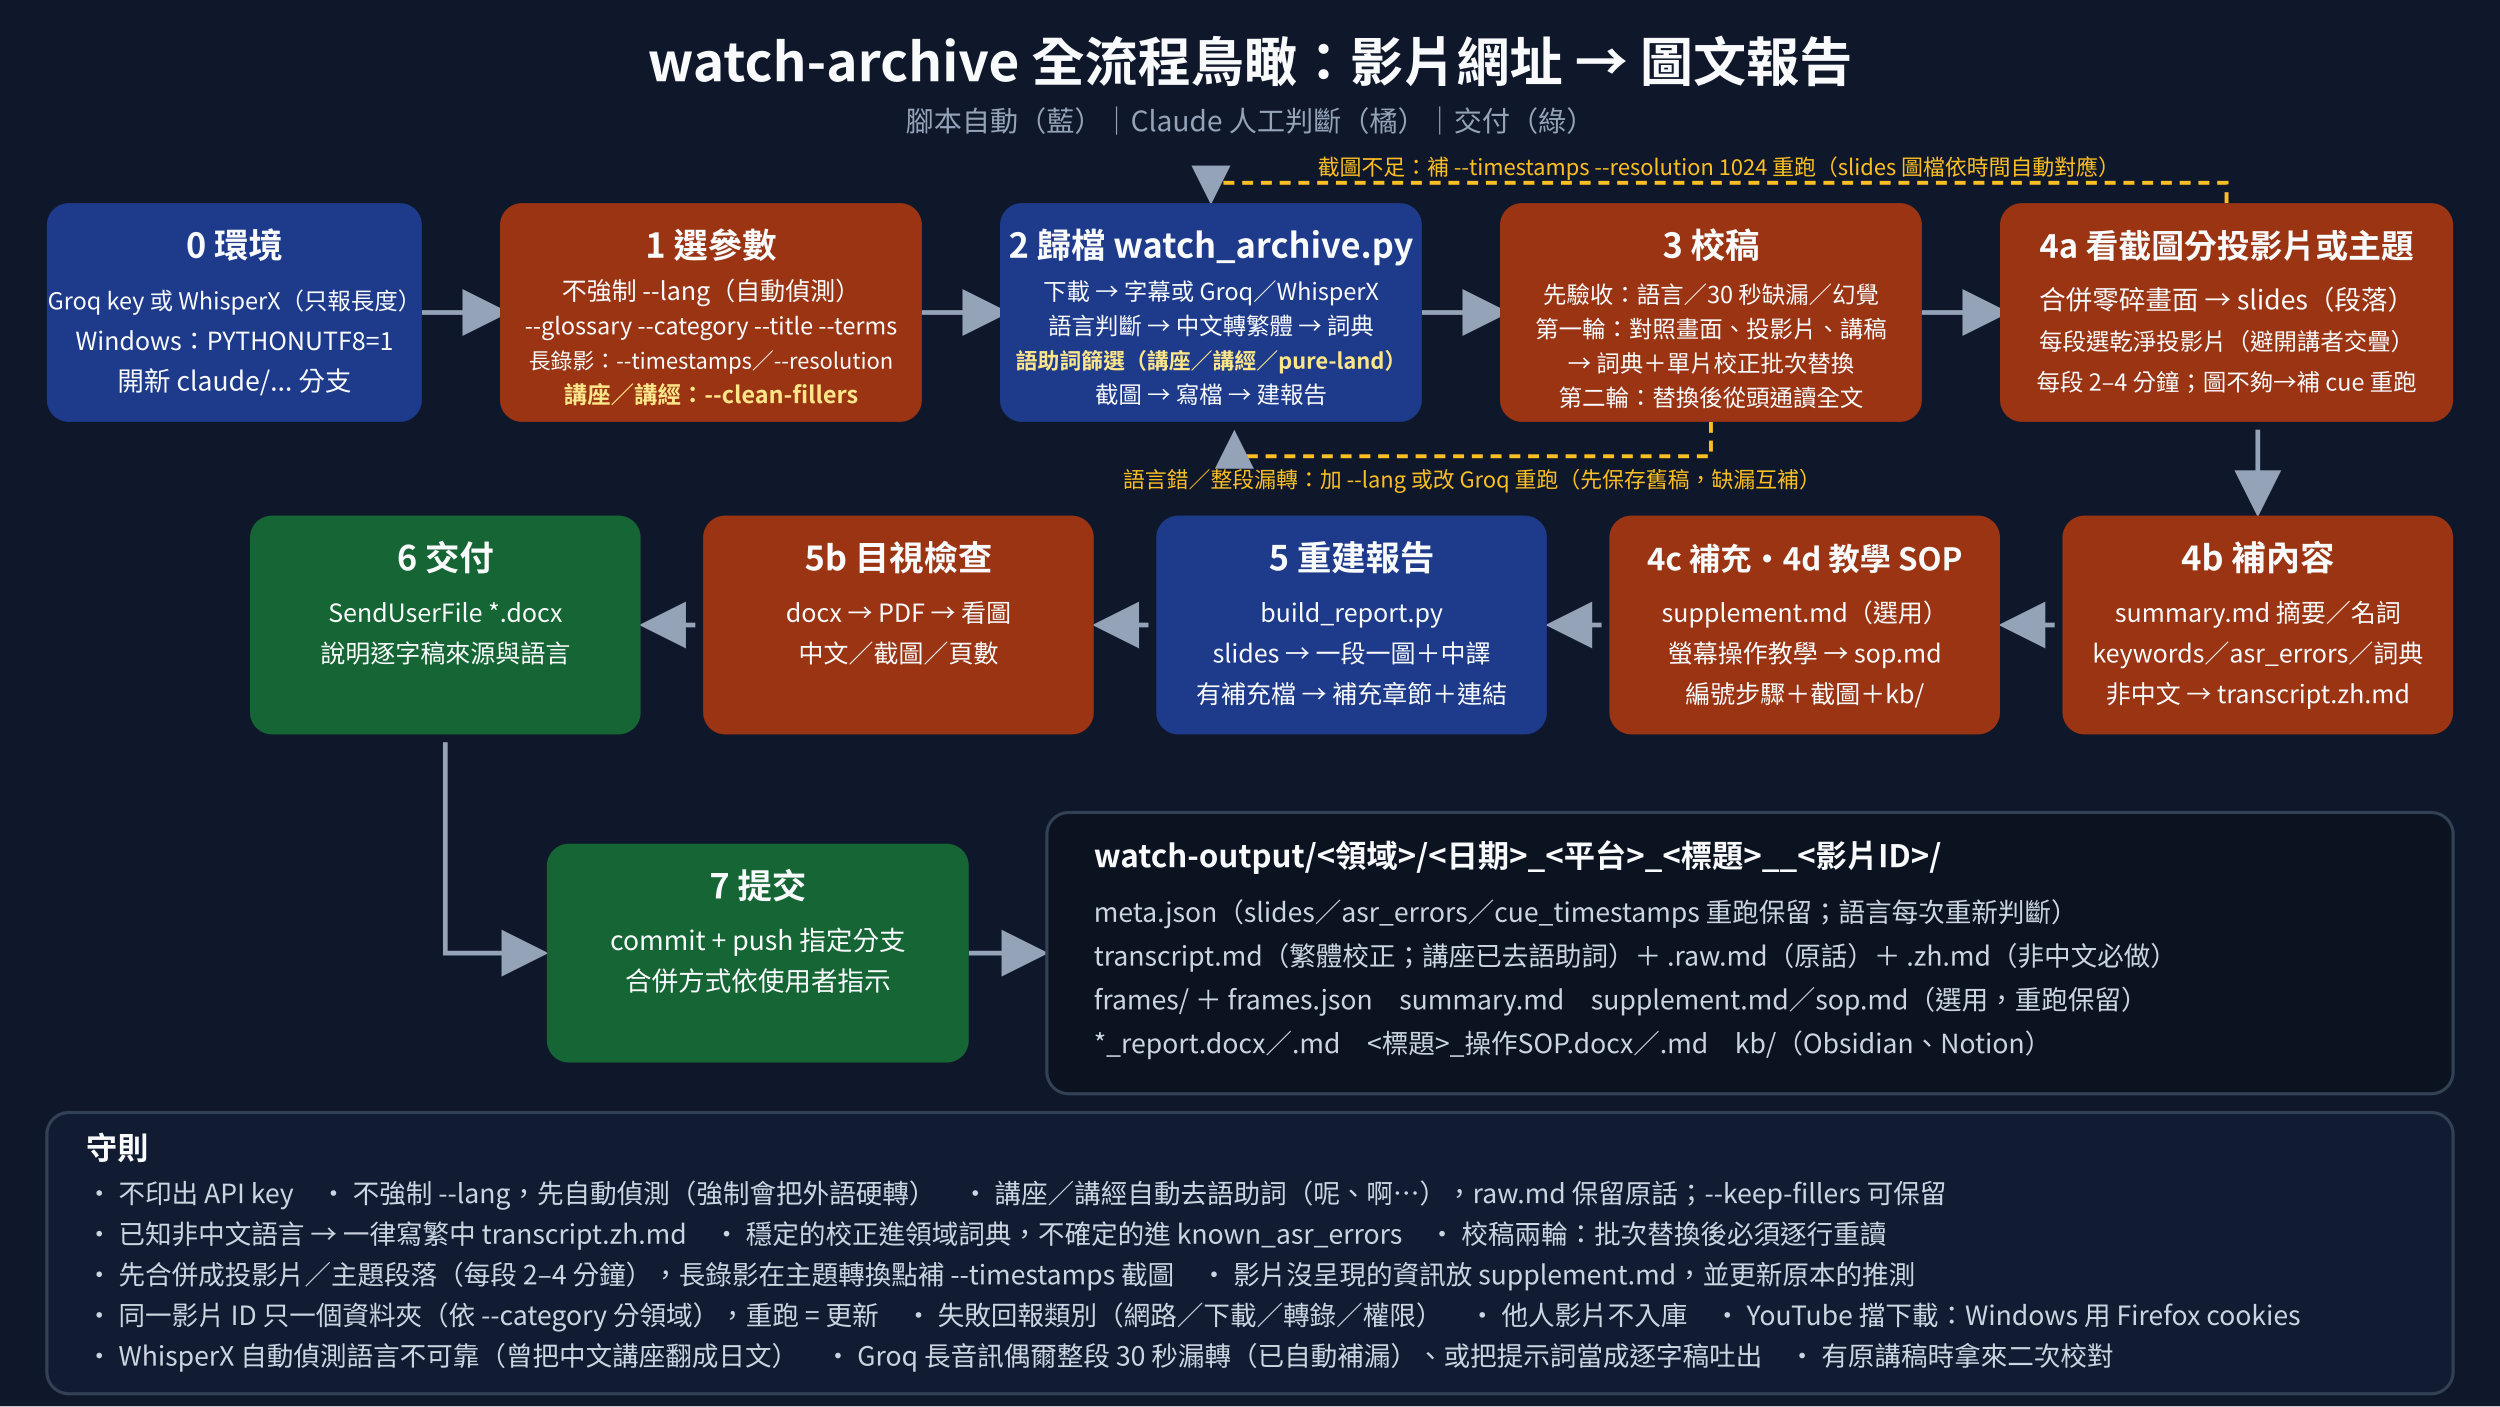
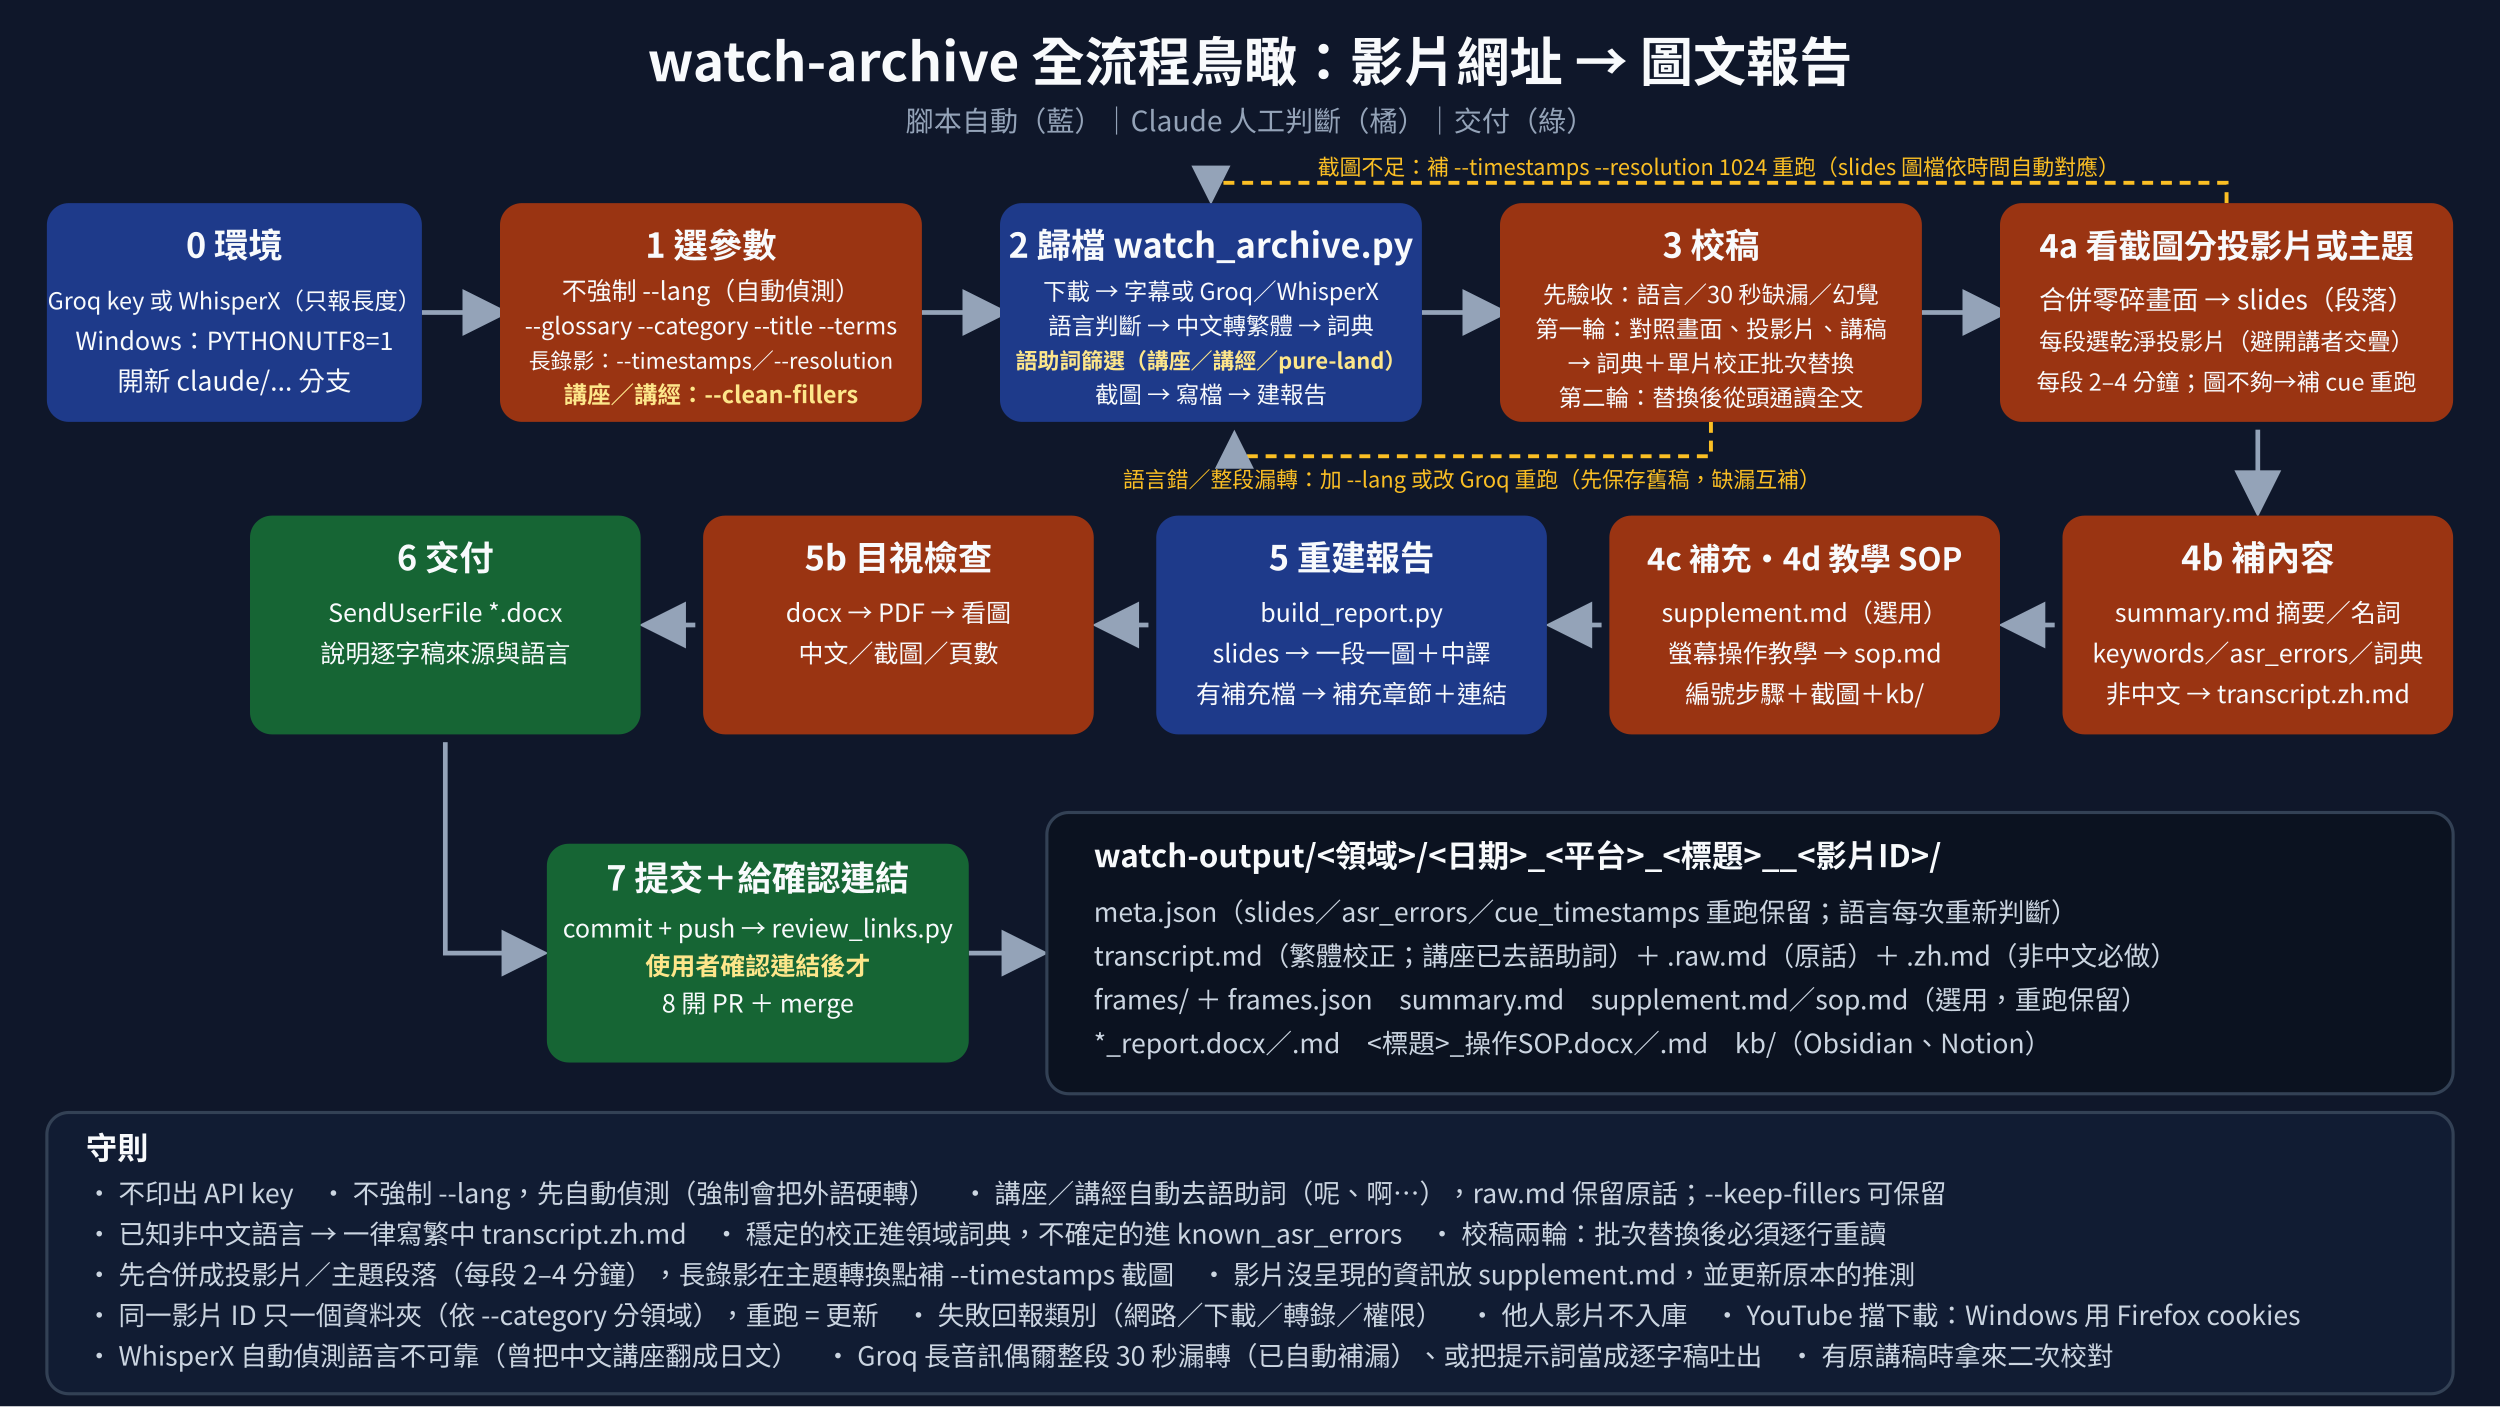
<svg xmlns="http://www.w3.org/2000/svg" viewBox="0 0 1600 900" width="1600" height="900" font-family="'WenQuanYi Zen Hei','Noto Sans CJK TC','Microsoft JhengHei',sans-serif">
  <rect width="1600" height="900" fill="#0f172a" />
  <text x="800" y="52" text-anchor="middle" font-size="34" font-weight="bold" fill="#f8fafc">watch-archive 全流程鳥瞰：影片網址 → 圖文報告</text>
  <text x="800" y="84" text-anchor="middle" font-size="18" fill="#94a3b8">腳本自動（藍）｜Claude 人工判斷（橘）｜交付（綠）</text>
  <defs>
    <marker id="a" markerWidth="10" markerHeight="10" refX="8" refY="5" orient="auto">
      <path d="M0,0 L10,5 L0,10 z" fill="#94a3b8" />
    </marker>
  </defs>
  <g stroke="#94a3b8" stroke-width="3" fill="none" marker-end="url(#a)">
    <path d="M270,200 H320" />
    <path d="M590,200 H640" />
    <path d="M910,200 H960" />
    <path d="M1230,200 H1280" />
    <path d="M1445,275 V325" />
    <path d="M1315,400 H1285" />
    <path d="M1025,400 H995" />
    <path d="M735,400 H705" />
    <path d="M445,400 H415" />
    <path d="M285,475 V610 H345" />
    <path d="M620,610 H665" />
  </g>
  <path d="M1425,130 V117 H775 V126" stroke="#fbbf24" stroke-width="2.5" stroke-dasharray="7 5" fill="none" marker-end="url(#a)" />
  <text x="1100" y="112" text-anchor="middle" font-size="14" fill="#fbbf24">截圖不足：補 --timestamps --resolution 1024 重跑（slides 圖檔依時間自動對應）</text>
  <path d="M1095,270 V292 H790 V280" stroke="#fbbf24" stroke-width="2.5" stroke-dasharray="7 5" fill="none" marker-end="url(#a)" />
  <text x="942" y="312" text-anchor="middle" font-size="14" fill="#fbbf24">語言錯／整段漏轉：加 --lang 或改 Groq 重跑（先保存舊稿，缺漏互補）</text>
  <g font-size="20" fill="#f8fafc">
    <rect x="30" y="130" width="240" height="140" rx="14" fill="#1e3a8a" />
    <text x="150" y="165" text-anchor="middle" font-weight="bold" font-size="22">0 環境</text>
    <text x="150" y="198" text-anchor="middle" font-size="15">Groq key 或 WhisperX（只報長度）</text>
    <text x="150" y="224" text-anchor="middle" font-size="16">Windows：PYTHONUTF8=1</text>
    <text x="150" y="250" text-anchor="middle" font-size="17">開新 claude/... 分支</text>
    <rect x="320" y="130" width="270" height="140" rx="14" fill="#9a3412" />
    <text x="455" y="165" text-anchor="middle" font-weight="bold" font-size="22">1 選參數</text>
    <text x="455" y="192" text-anchor="middle" font-size="16">不強制 --lang（自動偵測）</text>
    <text x="455" y="214" text-anchor="middle" font-size="15">--glossary --category --title --terms</text>
    <text x="455" y="236" text-anchor="middle" font-size="14">長錄影：--timestamps／--resolution</text>
    <text x="455" y="258" text-anchor="middle" font-size="15" fill="#fde68a" font-weight="bold">講座／講經：--clean-fillers</text>
    <rect x="640" y="130" width="270" height="140" rx="14" fill="#1e3a8a" />
    <text x="775" y="165" text-anchor="middle" font-weight="bold" font-size="22">2 歸檔 watch_archive.py</text>
    <text x="775" y="192" text-anchor="middle" font-size="15">下載 → 字幕或 Groq／WhisperX</text>
    <text x="775" y="214" text-anchor="middle" font-size="15">語言判斷 → 中文轉繁體 → 詞典</text>
    <text x="775" y="236" text-anchor="middle" font-size="14" fill="#fde68a" font-weight="bold">語助詞篩選（講座／講經／pure-land）</text>
    <text x="775" y="258" text-anchor="middle" font-size="15">截圖 → 寫檔 → 建報告</text>
    <rect x="960" y="130" width="270" height="140" rx="14" fill="#9a3412" />
    <text x="1095" y="165" text-anchor="middle" font-weight="bold" font-size="22">3 校稿</text>
    <text x="1095" y="194" text-anchor="middle" font-size="15">先驗收：語言／30 秒缺漏／幻覺</text>
    <text x="1095" y="216" text-anchor="middle" font-size="15">第一輪：對照畫面、投影片、講稿</text>
    <text x="1095" y="238" text-anchor="middle" font-size="15">→ 詞典＋單片校正批次替換</text>
    <text x="1095" y="260" text-anchor="middle" font-size="15">第二輪：替換後從頭通讀全文</text>
    <rect x="1280" y="130" width="290" height="140" rx="14" fill="#9a3412" />
    <text x="1425" y="165" text-anchor="middle" font-weight="bold" font-size="21">4a 看截圖分投影片或主題</text>
    <text x="1425" y="198" text-anchor="middle" font-size="17">合併零碎畫面 → slides（段落）</text>
    <text x="1425" y="224" text-anchor="middle" font-size="15">每段選乾淨投影片（避開講者交疊）</text>
    <text x="1425" y="250" text-anchor="middle" font-size="15">每段 2–4 分鐘；圖不夠→補 cue 重跑</text>
    <rect x="1320" y="330" width="250" height="140" rx="14" fill="#9a3412" />
    <text x="1445" y="365" text-anchor="middle" font-weight="bold" font-size="22">4b 補內容</text>
    <text x="1445" y="398" text-anchor="middle" font-size="16">summary.md 摘要／名詞</text>
    <text x="1445" y="424" text-anchor="middle" font-size="16">keywords／asr_errors／詞典</text>
    <text x="1445" y="450" text-anchor="middle" font-size="16">非中文 → transcript.zh.md</text>
    <rect x="1030" y="330" width="250" height="140" rx="14" fill="#9a3412" />
    <text x="1155" y="365" text-anchor="middle" font-weight="bold" font-size="20">4c 補充・4d 教學 SOP</text>
    <text x="1155" y="398" text-anchor="middle" font-size="16">supplement.md（選用）</text>
    <text x="1155" y="424" text-anchor="middle" font-size="16">螢幕操作教學 → sop.md</text>
    <text x="1155" y="450" text-anchor="middle" font-size="16">編號步驟＋截圖＋kb/</text>
    <rect x="740" y="330" width="250" height="140" rx="14" fill="#1e3a8a" />
    <text x="865" y="365" text-anchor="middle" font-weight="bold" font-size="22">5 重建報告</text>
    <text x="865" y="398" text-anchor="middle" font-size="16">build_report.py</text>
    <text x="865" y="424" text-anchor="middle" font-size="16">slides → 一段一圖＋中譯</text>
    <text x="865" y="450" text-anchor="middle" font-size="16">有補充檔 → 補充章節＋連結</text>
    <rect x="450" y="330" width="250" height="140" rx="14" fill="#9a3412" />
    <text x="575" y="365" text-anchor="middle" font-weight="bold" font-size="22">5b 目視檢查</text>
    <text x="575" y="398" text-anchor="middle" font-size="16">docx → PDF → 看圖</text>
    <text x="575" y="424" text-anchor="middle" font-size="16">中文／截圖／頁數</text>
    <rect x="160" y="330" width="250" height="140" rx="14" fill="#166534" />
    <text x="285" y="365" text-anchor="middle" font-weight="bold" font-size="22">6 交付</text>
    <text x="285" y="398" text-anchor="middle" font-size="16">SendUserFile *.docx</text>
    <text x="285" y="424" text-anchor="middle" font-size="16">說明逐字稿來源與語言</text>
    <rect x="350" y="540" width="270" height="140" rx="14" fill="#166534" />
-     <text x="485" y="575" text-anchor="middle" font-weight="bold" font-size="22">7 提交</text>
-     <text x="485" y="608" text-anchor="middle" font-size="17">commit + push 指定分支</text>
-     <text x="485" y="634" text-anchor="middle" font-size="17">合併方式依使用者指示</text>
+     <text x="485" y="570" text-anchor="middle" font-weight="bold" font-size="22">7 提交＋給確認連結</text>
+     <text x="485" y="600" text-anchor="middle" font-size="16">commit + push → review_links.py</text>
+     <text x="485" y="624" text-anchor="middle" font-size="16" fill="#fde68a" font-weight="bold">使用者確認連結後才</text>
+     <text x="485" y="648" text-anchor="middle" font-size="16">8 開 PR ＋ merge</text>
  </g>
  <rect x="670" y="520" width="900" height="180" rx="14" fill="#0b1220" stroke="#334155" stroke-width="2" />
  <text x="700" y="555" font-size="20" font-weight="bold" fill="#f8fafc">watch-output/&lt;領域&gt;/&lt;日期&gt;_&lt;平台&gt;_&lt;標題&gt;__&lt;影片ID&gt;/</text>
  <g font-size="17" fill="#cbd5e1">
    <text x="700" y="590">meta.json（slides／asr_errors／cue_timestamps 重跑保留；語言每次重新判斷）</text>
    <text x="700" y="618">transcript.md（繁體校正；講座已去語助詞）＋ .raw.md（原話）＋ .zh.md（非中文必做）</text>
    <text x="700" y="646">frames/ ＋ frames.json　summary.md　supplement.md／sop.md（選用，重跑保留）</text>
    <text x="700" y="674">*_report.docx／.md　&lt;標題&gt;_操作SOP.docx／.md　kb/（Obsidian、Notion）</text>
  </g>
  <rect x="30" y="712" width="1540" height="180" rx="14" fill="#111c33" stroke="#334155" stroke-width="2" />
  <text x="55" y="742" font-size="20" font-weight="bold" fill="#f8fafc">守則</text>
  <g font-size="17" fill="#cbd5e1">
    <text x="55" y="770">• 不印出 API key　• 不強制 --lang，先自動偵測（強制會把外語硬轉）　• 講座／講經自動去語助詞（呢、啊…），raw.md 保留原話；--keep-fillers 可保留</text>
    <text x="55" y="796">• 已知非中文語言 → 一律寫繁中 transcript.zh.md　• 穩定的校正進領域詞典，不確定的進 known_asr_errors　• 校稿兩輪：批次替換後必須逐行重讀</text>
    <text x="55" y="822">• 先合併成投影片／主題段落（每段 2–4 分鐘），長錄影在主題轉換點補 --timestamps 截圖　• 影片沒呈現的資訊放 supplement.md，並更新原本的推測</text>
    <text x="55" y="848">• 同一影片 ID 只一個資料夾（依 --category 分領域），重跑 = 更新　• 失敗回報類別（網路／下載／轉錄／權限）　• 他人影片不入庫　• YouTube 擋下載：Windows 用 Firefox cookies</text>
    <text x="55" y="874">• WhisperX 自動偵測語言不可靠（曾把中文講座翻成日文）　• Groq 長音訊偶爾整段 30 秒漏轉（已自動補漏）、或把提示詞當成逐字稿吐出　• 有原講稿時拿來二次校對</text>
  </g>
</svg>
